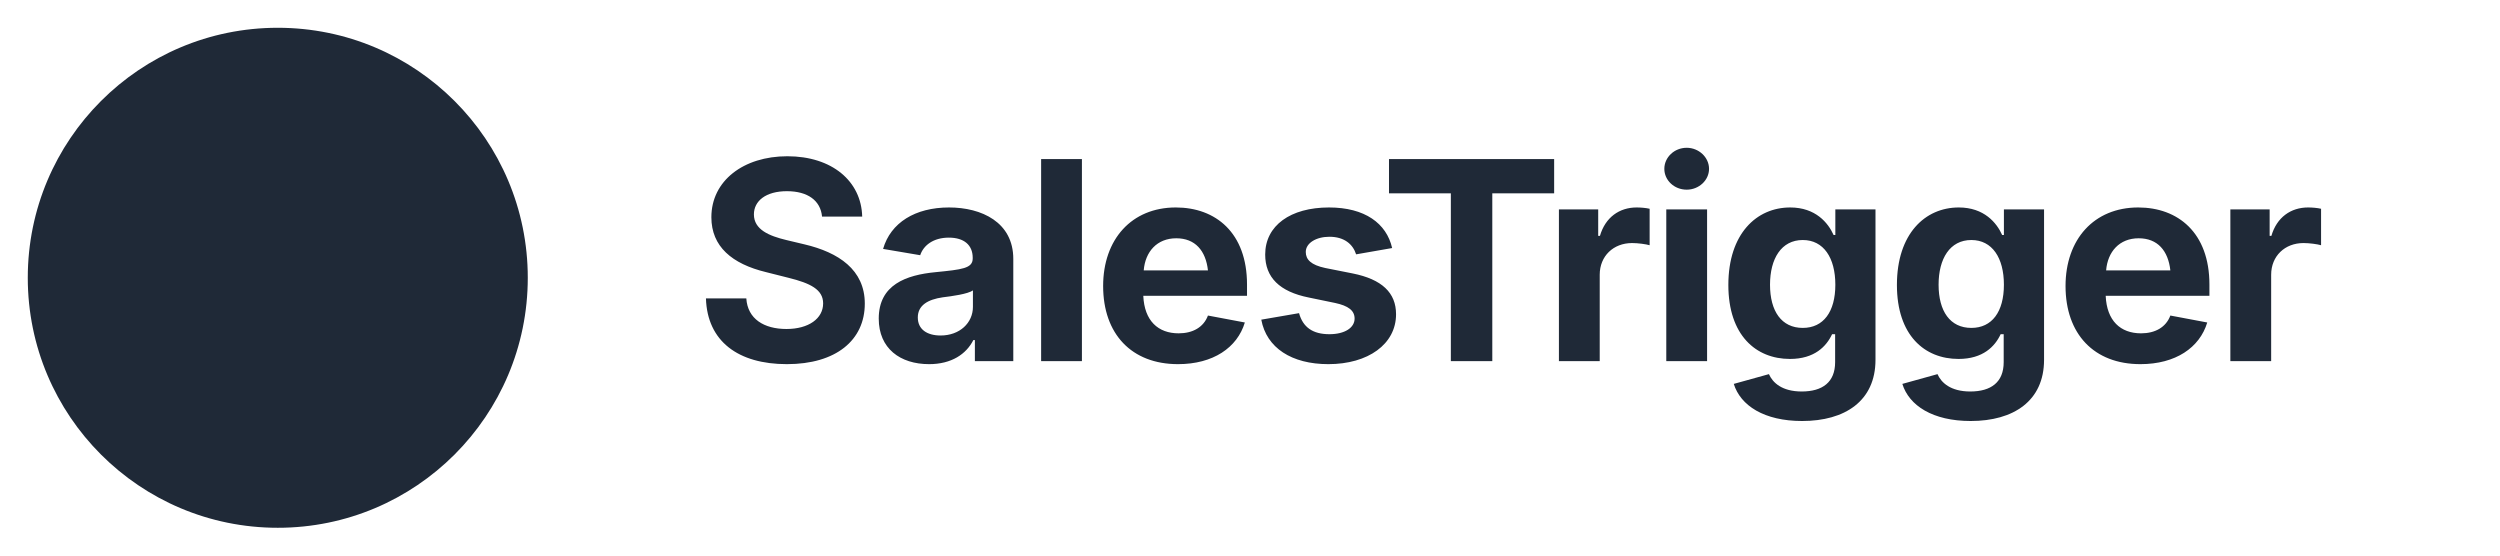
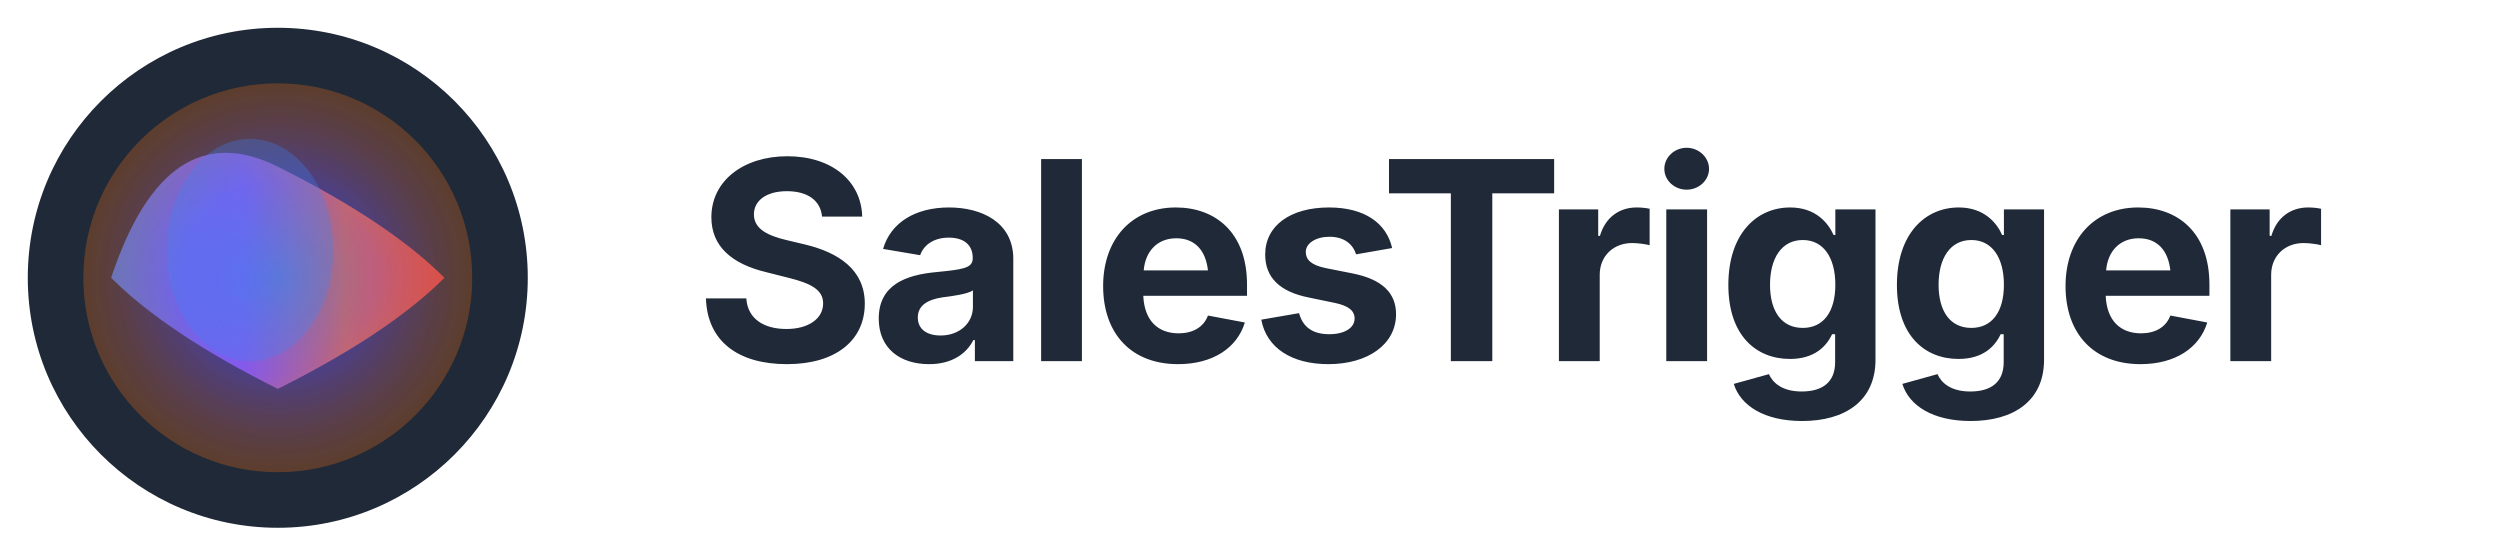
<svg xmlns="http://www.w3.org/2000/svg" width="180" height="40" viewBox="0 0 180 40" fill="none">
+   <defs>
+     <linearGradient id="logoGradient" x1="0%" y1="50%" x2="100%" y2="50%">
+       <stop offset="0%" stop-color="#3B82F6" />
+       <stop offset="40%" stop-color="#8B5CF6" />
+       <stop offset="70%" stop-color="#F97316" />
+       <stop offset="100%" stop-color="#EF4444" />
+     </linearGradient>
+     <radialGradient id="logoRadial" cx="50%" cy="50%">
+       <stop offset="0%" stop-color="#3B82F6" stop-opacity="0.8" />
+       <stop offset="50%" stop-color="#8B5CF6" stop-opacity="0.6" />
+       <stop offset="100%" stop-color="#F97316" stop-opacity="0.4" />
+     </radialGradient>
+   </defs>
  <g transform="translate(0, 0)">
    <circle cx="20" cy="20" r="18" fill="#1F2937" />
-     <path d="M 20 8 A 12 12 0 0 1 32 20 A 12 12 0 0 1 20 32 A 8 8 0 0 0 20 8 Z" fill="#F97316" />
-     <circle cx="20" cy="20" r="8" fill="#1F2937" />
+     <path d="M 8 20 Q 12 8, 20 12 Q 28 16, 32 20 Q 28 24, 20 28 Q 12 24, 8 20" fill="url(#logoGradient)" opacity="0.9" />
+     <circle cx="20" cy="20" r="14" fill="url(#logoRadial)" opacity="0.7" />
+     <ellipse cx="18" cy="18" rx="6" ry="8" fill="#3B82F6" opacity="0.3" />
  </g>
  <text x="50" y="26" font-family="system-ui, -apple-system, sans-serif" font-size="20" font-weight="700" fill="#1F2937" letter-spacing="-0.5">SalesTrigger</text>
</svg>
